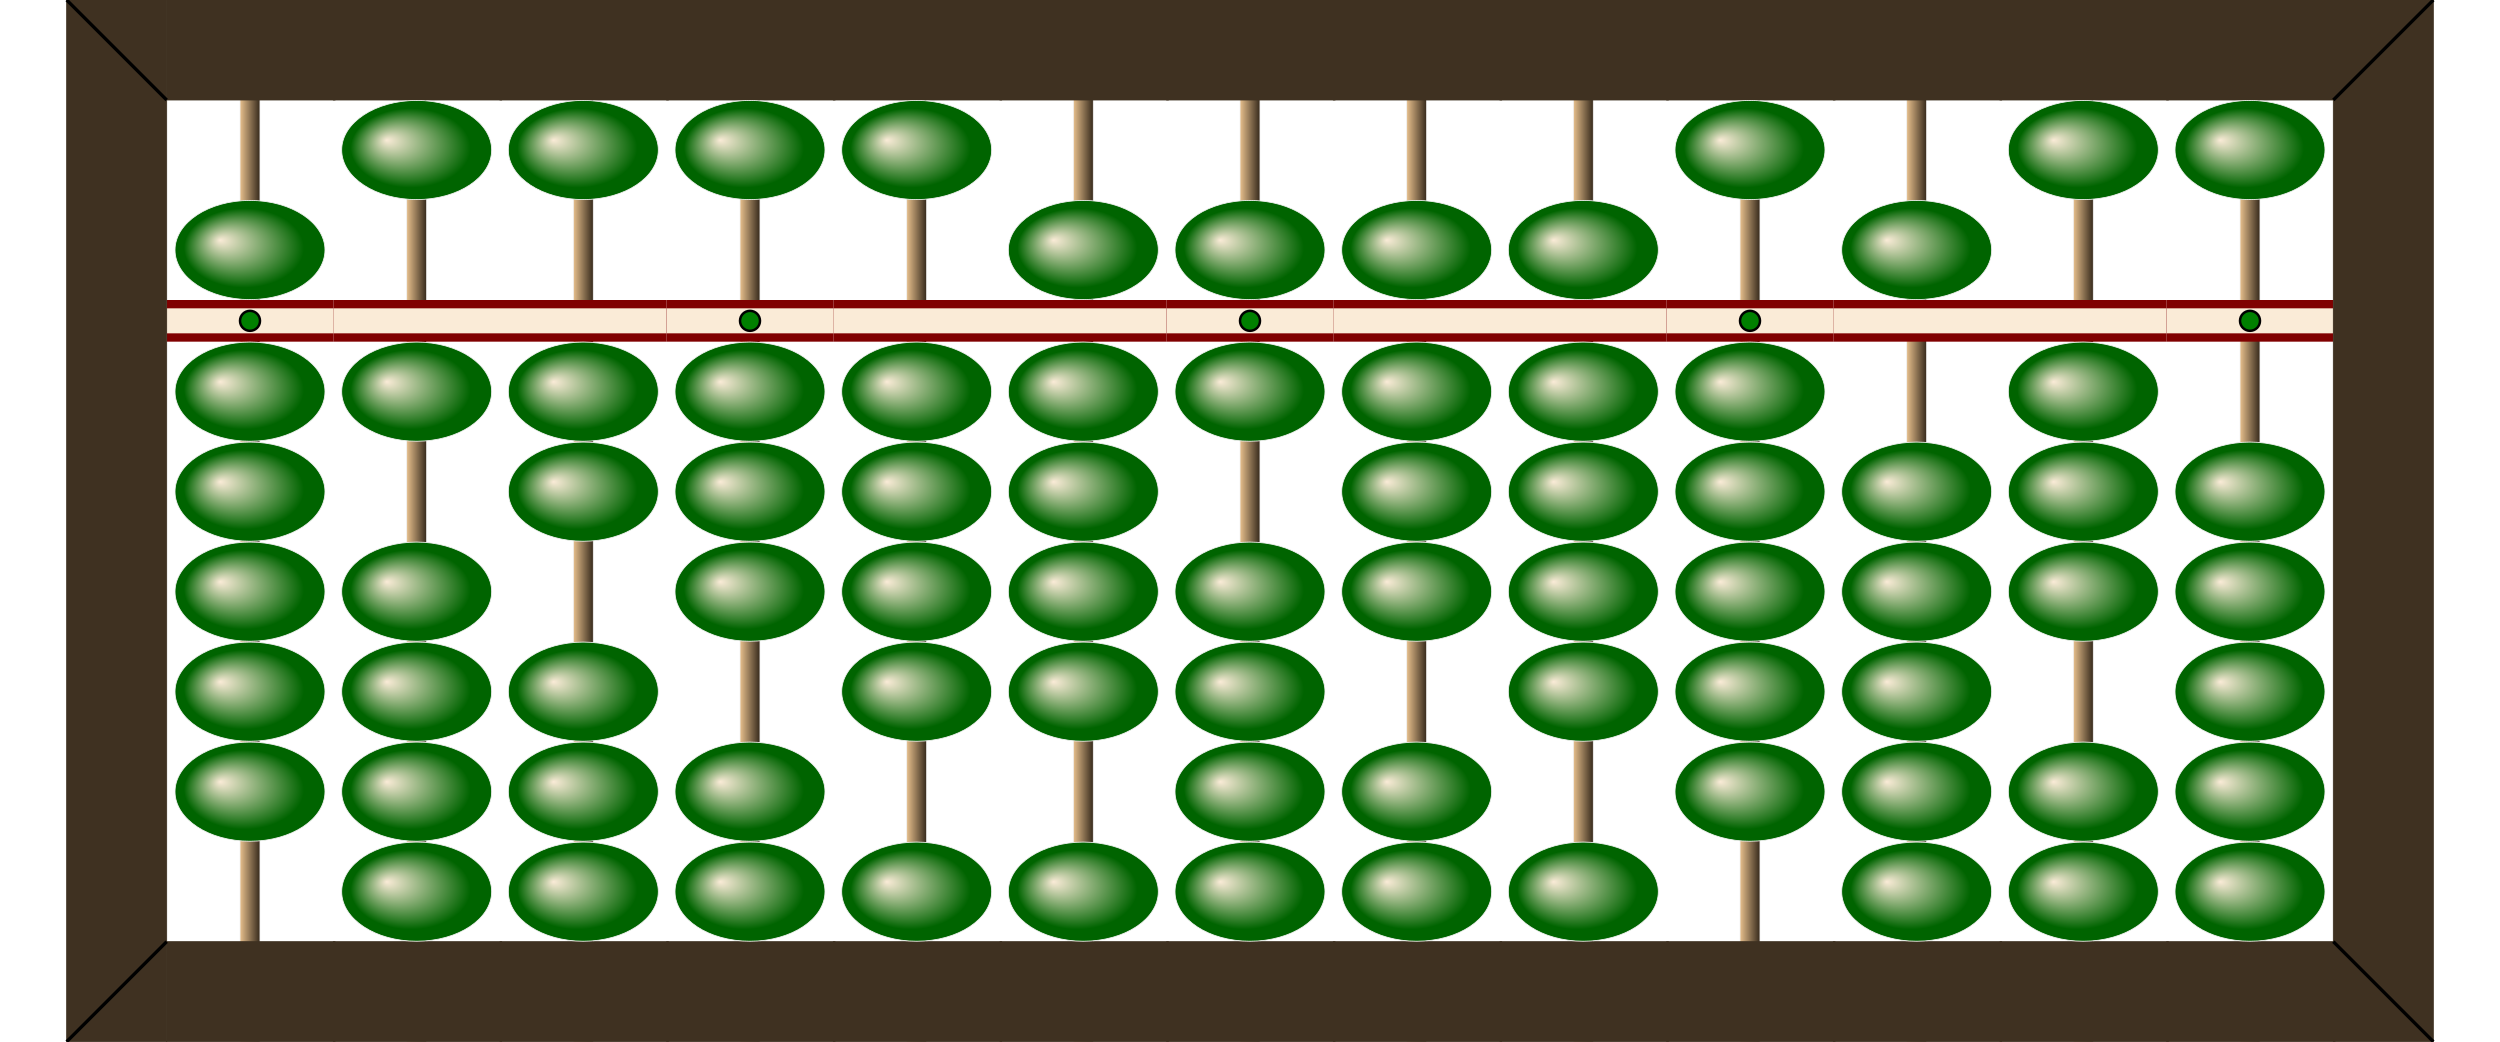
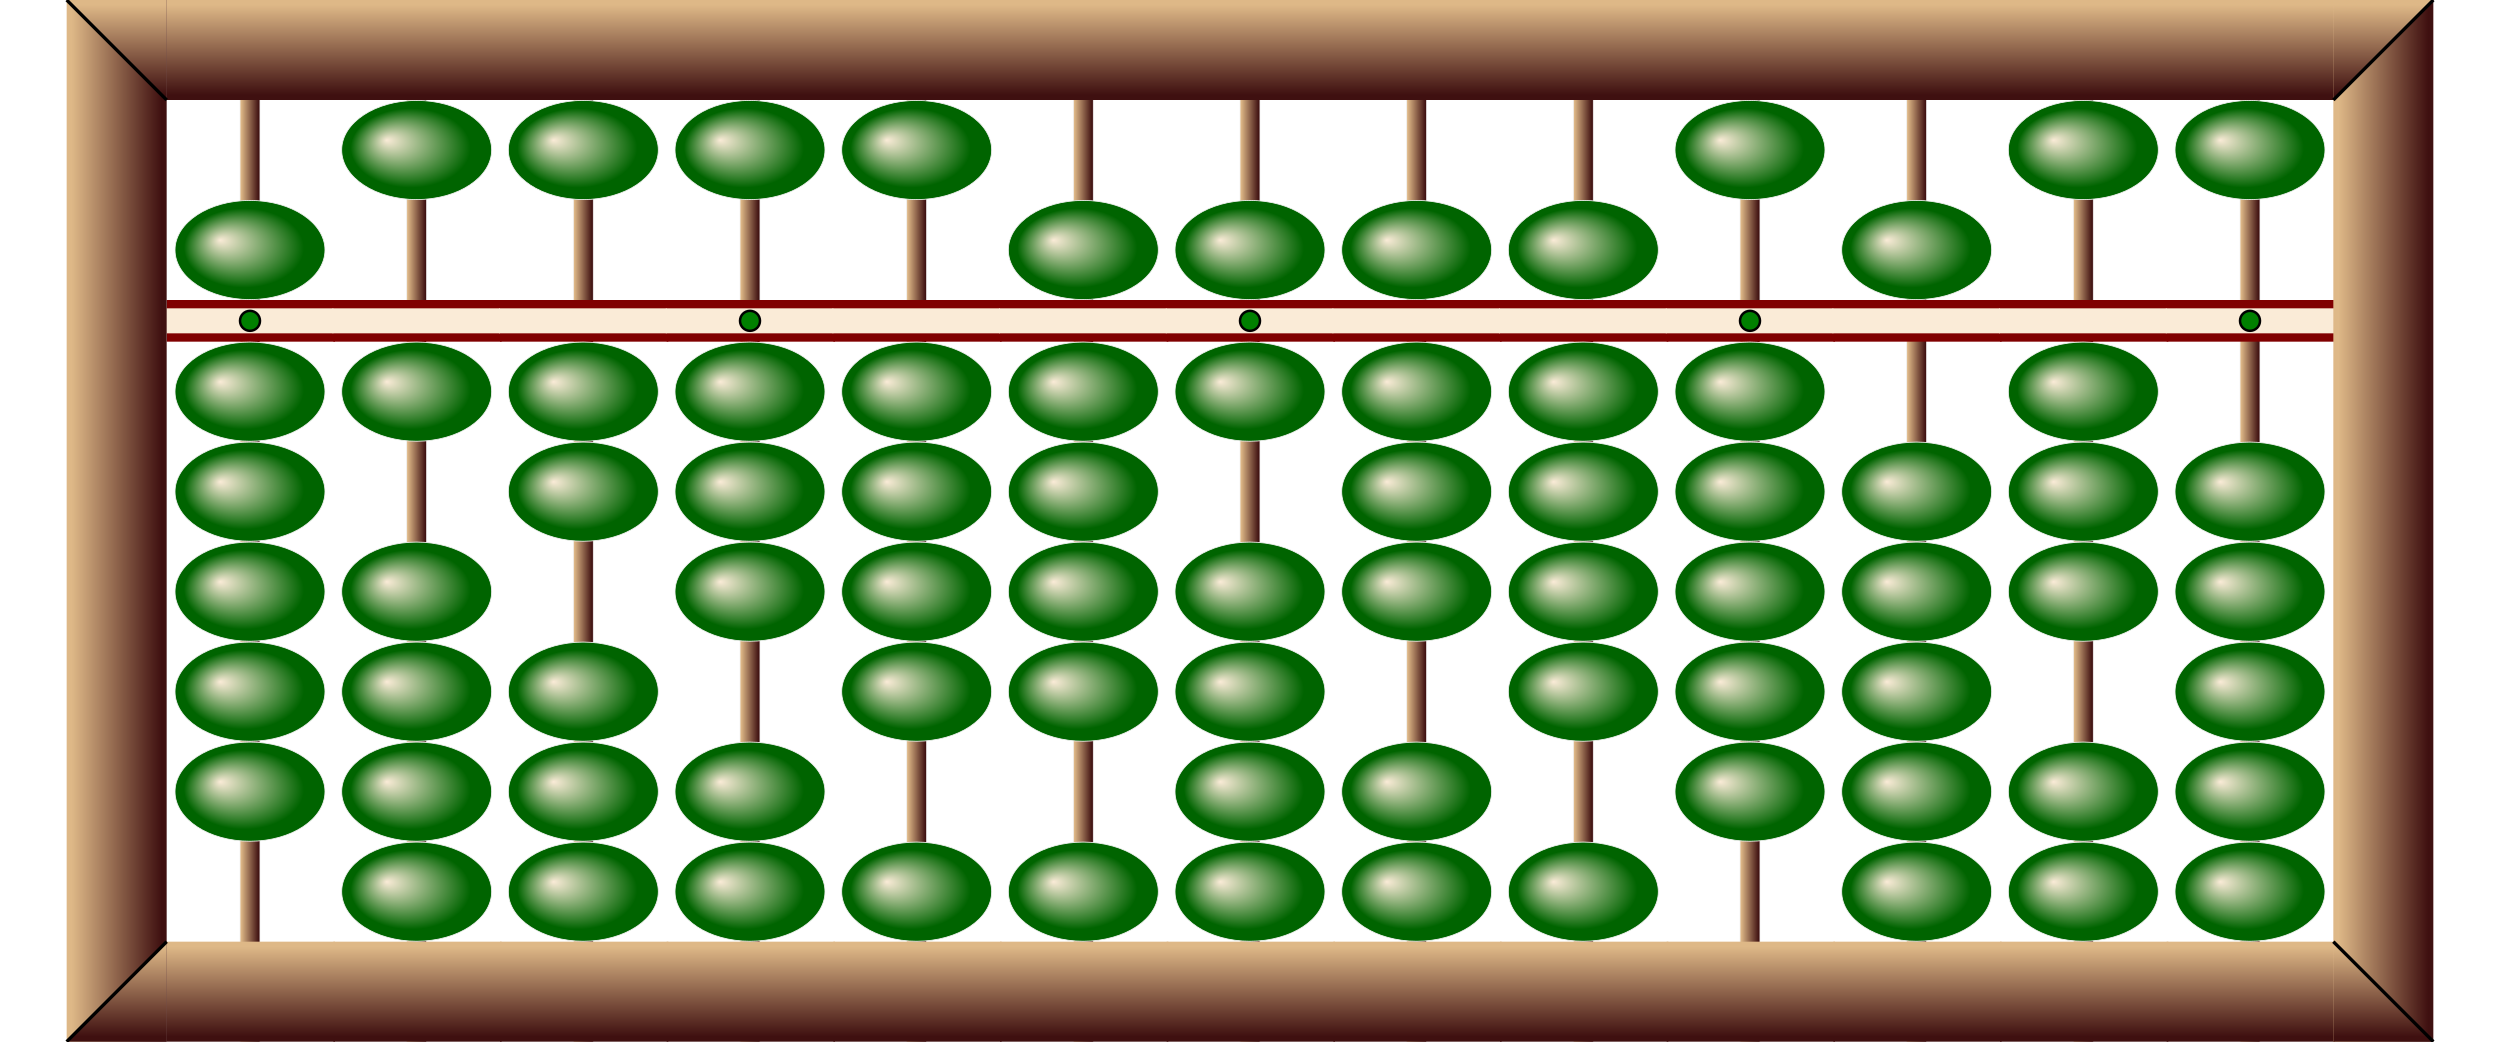
<svg xmlns="http://www.w3.org/2000/svg" x="0px" y="0px" width="750.0px" height="312.5px" viewBox="0 0 3000 1250">
  <defs>
    <radialGradient id="grad1" cx="50%" cy="50%" r="50%" fx="30%" fy="40%">
      <stop offset="0%" stop-color="antiquewhite" />
      <stop offset="80%" stop-color="Darkgreen" />
    </radialGradient>
    <linearGradient id="rodgrad">
      <stop offset="5%" stop-color="BurlyWood" />
-       <stop offset="95%" stop-color="#3f3121" />
+       <stop offset="95%" stop-color="#3f1010" />
+     </linearGradient>
+     <linearGradient id="rodgrad2" gradientTransform="rotate(90)">
+       <stop offset="5%" stop-color="BurlyWood" />
+       <stop offset="95%" stop-color="#3f1010" />
+     </linearGradient>
+     <linearGradient id="jap1">
+       <stop offset="5%" stop-color="BurlyWood" />
+       <stop offset="95%" stop-color="#3f0010" />
+     </linearGradient>
+     <linearGradient id="jap2">
+       <stop offset="5%" stop-color="#250000" />
+       <stop offset="95%" stop-color="Peru" />
    </linearGradient>
    <g id="bead">
-       <polygon fill="#bb7748" stroke="#F2F2F2" points="80,0 5,60 195,60 119,0" />
-       <polygon fill="#854c24" stroke="#F2F2F2" points="119,120 195,60 5,60 80,120" />
+       <polygon fill="url(#jap1)" stroke="#F2F2F2" points="80,0 5,60 195,60 119,0" />
+       <polygon fill="url(#jap2)" stroke="#F2F2F2" points="119,120 195,60 5,60 80,120" />
    </g>
    <g id="bead2">
      <ellipse cx="100" cy="60" rx="90" ry="59.5" fill="url(#grad1)" stroke="#F2F2F2" />
    </g>
    <g id="frame">
-       <rect y="0" fill="#3f3121" stroke="#3f3121" width="202" height="120" />
+       <rect y="0" fill="url(#rodgrad2)" width="202" height="120" />
    </g>
    <g id="bar">
-       <rect x="0" y="0" width="200" height="50" fill="Maroon" />
-       <rect y="10" fill="AntiqueWhite" width="200" height="30" />
+       <rect x="0" y="0" width="202" height="50" fill="Maroon" />
+       <rect x="-1" y="10" fill="AntiqueWhite" width="202" height="30" />
    </g>
    <g id="bardot">
      <use href="#bar" />
      <circle cx="100" cy="25" r="12" stroke="black" stroke-width="3" fill="green" />
    </g>
  </defs>
  <rect x="288" y="0.5" fill="url(#rodgrad)" stroke="#F2F2F2" width="24" height="1250" />
  <use href="#frame" x="200" y="0" />
  <use href="#frame" x="200" y="1130" />
  <use href="#bardot" x="200" y="360" />
  <use href="#bead2" x="200" y="240" />
  <use href="#bead2" x="200" y="410" />
  <use href="#bead2" x="200" y="530" />
  <use href="#bead2" x="200" y="650" />
  <use href="#bead2" x="200" y="770" />
  <use href="#bead2" x="200" y="890" />
  <rect x="488" y="0.5" fill="url(#rodgrad)" stroke="#F2F2F2" width="24" height="1250" />
  <use href="#frame" x="400" y="0" />
  <use href="#frame" x="400" y="1130" />
  <use href="#bar" x="400" y="360" />
  <use href="#bead2" x="400" y="120" />
  <use href="#bead2" x="400" y="410" />
  <use href="#bead2" x="400" y="650" />
  <use href="#bead2" x="400" y="770" />
  <use href="#bead2" x="400" y="890" />
  <use href="#bead2" x="400" y="1010" />
  <rect x="688" y="0.5" fill="url(#rodgrad)" stroke="#F2F2F2" width="24" height="1250" />
  <use href="#frame" x="600" y="0" />
  <use href="#frame" x="600" y="1130" />
  <use href="#bar" x="600" y="360" />
  <use href="#bead2" x="600" y="120" />
  <use href="#bead2" x="600" y="410" />
  <use href="#bead2" x="600" y="530" />
  <use href="#bead2" x="600" y="770" />
  <use href="#bead2" x="600" y="890" />
  <use href="#bead2" x="600" y="1010" />
  <rect x="888" y="0.5" fill="url(#rodgrad)" stroke="#F2F2F2" width="24" height="1250" />
  <use href="#frame" x="800" y="0" />
  <use href="#frame" x="800" y="1130" />
  <use href="#bardot" x="800" y="360" />
  <use href="#bead2" x="800" y="120" />
  <use href="#bead2" x="800" y="410" />
  <use href="#bead2" x="800" y="530" />
  <use href="#bead2" x="800" y="650" />
  <use href="#bead2" x="800" y="890" />
  <use href="#bead2" x="800" y="1010" />
  <rect x="1088" y="0.5" fill="url(#rodgrad)" stroke="#F2F2F2" width="24" height="1250" />
  <use href="#frame" x="1000" y="0" />
  <use href="#frame" x="1000" y="1130" />
  <use href="#bar" x="1000" y="360" />
  <use href="#bead2" x="1000" y="120" />
  <use href="#bead2" x="1000" y="410" />
  <use href="#bead2" x="1000" y="530" />
  <use href="#bead2" x="1000" y="650" />
  <use href="#bead2" x="1000" y="770" />
  <use href="#bead2" x="1000" y="1010" />
  <rect x="1288" y="0.5" fill="url(#rodgrad)" stroke="#F2F2F2" width="24" height="1250" />
  <use href="#frame" x="1200" y="0" />
  <use href="#frame" x="1200" y="1130" />
  <use href="#bar" x="1200" y="360" />
  <use href="#bead2" x="1200" y="240" />
  <use href="#bead2" x="1200" y="410" />
  <use href="#bead2" x="1200" y="530" />
  <use href="#bead2" x="1200" y="650" />
  <use href="#bead2" x="1200" y="770" />
  <use href="#bead2" x="1200" y="1010" />
  <rect x="1488" y="0.5" fill="url(#rodgrad)" stroke="#F2F2F2" width="24" height="1250" />
  <use href="#frame" x="1400" y="0" />
  <use href="#frame" x="1400" y="1130" />
  <use href="#bardot" x="1400" y="360" />
  <use href="#bead2" x="1400" y="240" />
  <use href="#bead2" x="1400" y="410" />
  <use href="#bead2" x="1400" y="650" />
  <use href="#bead2" x="1400" y="770" />
  <use href="#bead2" x="1400" y="890" />
  <use href="#bead2" x="1400" y="1010" />
  <rect x="1688" y="0.5" fill="url(#rodgrad)" stroke="#F2F2F2" width="24" height="1250" />
  <use href="#frame" x="1600" y="0" />
  <use href="#frame" x="1600" y="1130" />
  <use href="#bar" x="1600" y="360" />
  <use href="#bead2" x="1600" y="240" />
  <use href="#bead2" x="1600" y="410" />
  <use href="#bead2" x="1600" y="530" />
  <use href="#bead2" x="1600" y="650" />
  <use href="#bead2" x="1600" y="890" />
  <use href="#bead2" x="1600" y="1010" />
  <rect x="1888" y="0.5" fill="url(#rodgrad)" stroke="#F2F2F2" width="24" height="1250" />
  <use href="#frame" x="1800" y="0" />
  <use href="#frame" x="1800" y="1130" />
  <use href="#bar" x="1800" y="360" />
  <use href="#bead2" x="1800" y="240" />
  <use href="#bead2" x="1800" y="410" />
  <use href="#bead2" x="1800" y="530" />
  <use href="#bead2" x="1800" y="650" />
  <use href="#bead2" x="1800" y="770" />
  <use href="#bead2" x="1800" y="1010" />
  <rect x="2088" y="0.5" fill="url(#rodgrad)" stroke="#F2F2F2" width="24" height="1250" />
  <use href="#frame" x="2000" y="0" />
  <use href="#frame" x="2000" y="1130" />
  <use href="#bardot" x="2000" y="360" />
  <use href="#bead2" x="2000" y="120" />
  <use href="#bead2" x="2000" y="410" />
  <use href="#bead2" x="2000" y="530" />
  <use href="#bead2" x="2000" y="650" />
  <use href="#bead2" x="2000" y="770" />
  <use href="#bead2" x="2000" y="890" />
  <rect x="2288" y="0.5" fill="url(#rodgrad)" stroke="#F2F2F2" width="24" height="1250" />
  <use href="#frame" x="2200" y="0" />
  <use href="#frame" x="2200" y="1130" />
  <use href="#bar" x="2200" y="360" />
  <use href="#bead2" x="2200" y="240" />
  <use href="#bead2" x="2200" y="530" />
  <use href="#bead2" x="2200" y="650" />
  <use href="#bead2" x="2200" y="770" />
  <use href="#bead2" x="2200" y="890" />
  <use href="#bead2" x="2200" y="1010" />
  <rect x="2488" y="0.5" fill="url(#rodgrad)" stroke="#F2F2F2" width="24" height="1250" />
  <use href="#frame" x="2400" y="0" />
  <use href="#frame" x="2400" y="1130" />
  <use href="#bar" x="2400" y="360" />
  <use href="#bead2" x="2400" y="120" />
  <use href="#bead2" x="2400" y="410" />
  <use href="#bead2" x="2400" y="530" />
  <use href="#bead2" x="2400" y="650" />
  <use href="#bead2" x="2400" y="890" />
  <use href="#bead2" x="2400" y="1010" />
  <rect x="2688" y="0.5" fill="url(#rodgrad)" stroke="#F2F2F2" width="24" height="1250" />
  <use href="#frame" x="2600" y="0" />
  <use href="#frame" x="2600" y="1130" />
  <use href="#bardot" x="2600" y="360" />
  <use href="#bead2" x="2600" y="120" />
  <use href="#bead2" x="2600" y="530" />
  <use href="#bead2" x="2600" y="650" />
  <use href="#bead2" x="2600" y="770" />
  <use href="#bead2" x="2600" y="890" />
  <use href="#bead2" x="2600" y="1010" />
-   <rect x="80" y="0" fill="#3f3121" stroke="#3f3121" width="120" height="1250" />
+   <rect x="80" y="0" fill="url(#rodgrad)" width="120" height="1250" />
+   <polygon fill="url(#rodgrad2)" points="80,0 200,120 200,0" />
  <line x1="80" y1="0" x2="200" y2="120" stroke="black" stroke-width="4" />
+   <polygon fill="url(#rodgrad2)" points="80,1250      200,1130 200,1250" />
  <line x1="80" y1="1250" x2="200" y2="1130" stroke="black" stroke-width="4" />
-   <rect x="2800" y="0" fill="#3f3121" stroke="#3f3121" width="120" height="1250" />
+   <rect x="2800" y="0" fill="url(#rodgrad)" width="120" height="1250" />
+   <polygon fill="url(#rodgrad2)" points="2800,120      2920,0 2800,0" />
  <line x1="2800" y1="120" x2="2920" y2="0" stroke="black" stroke-width="4" />
+   <polygon fill="url(#rodgrad2)" points="2800,     1130 2920,1250 2800,1250" />
  <line x1="2800" y1="1130" x2="2920" y2="1250" stroke="black" stroke-width="4" />
</svg>
